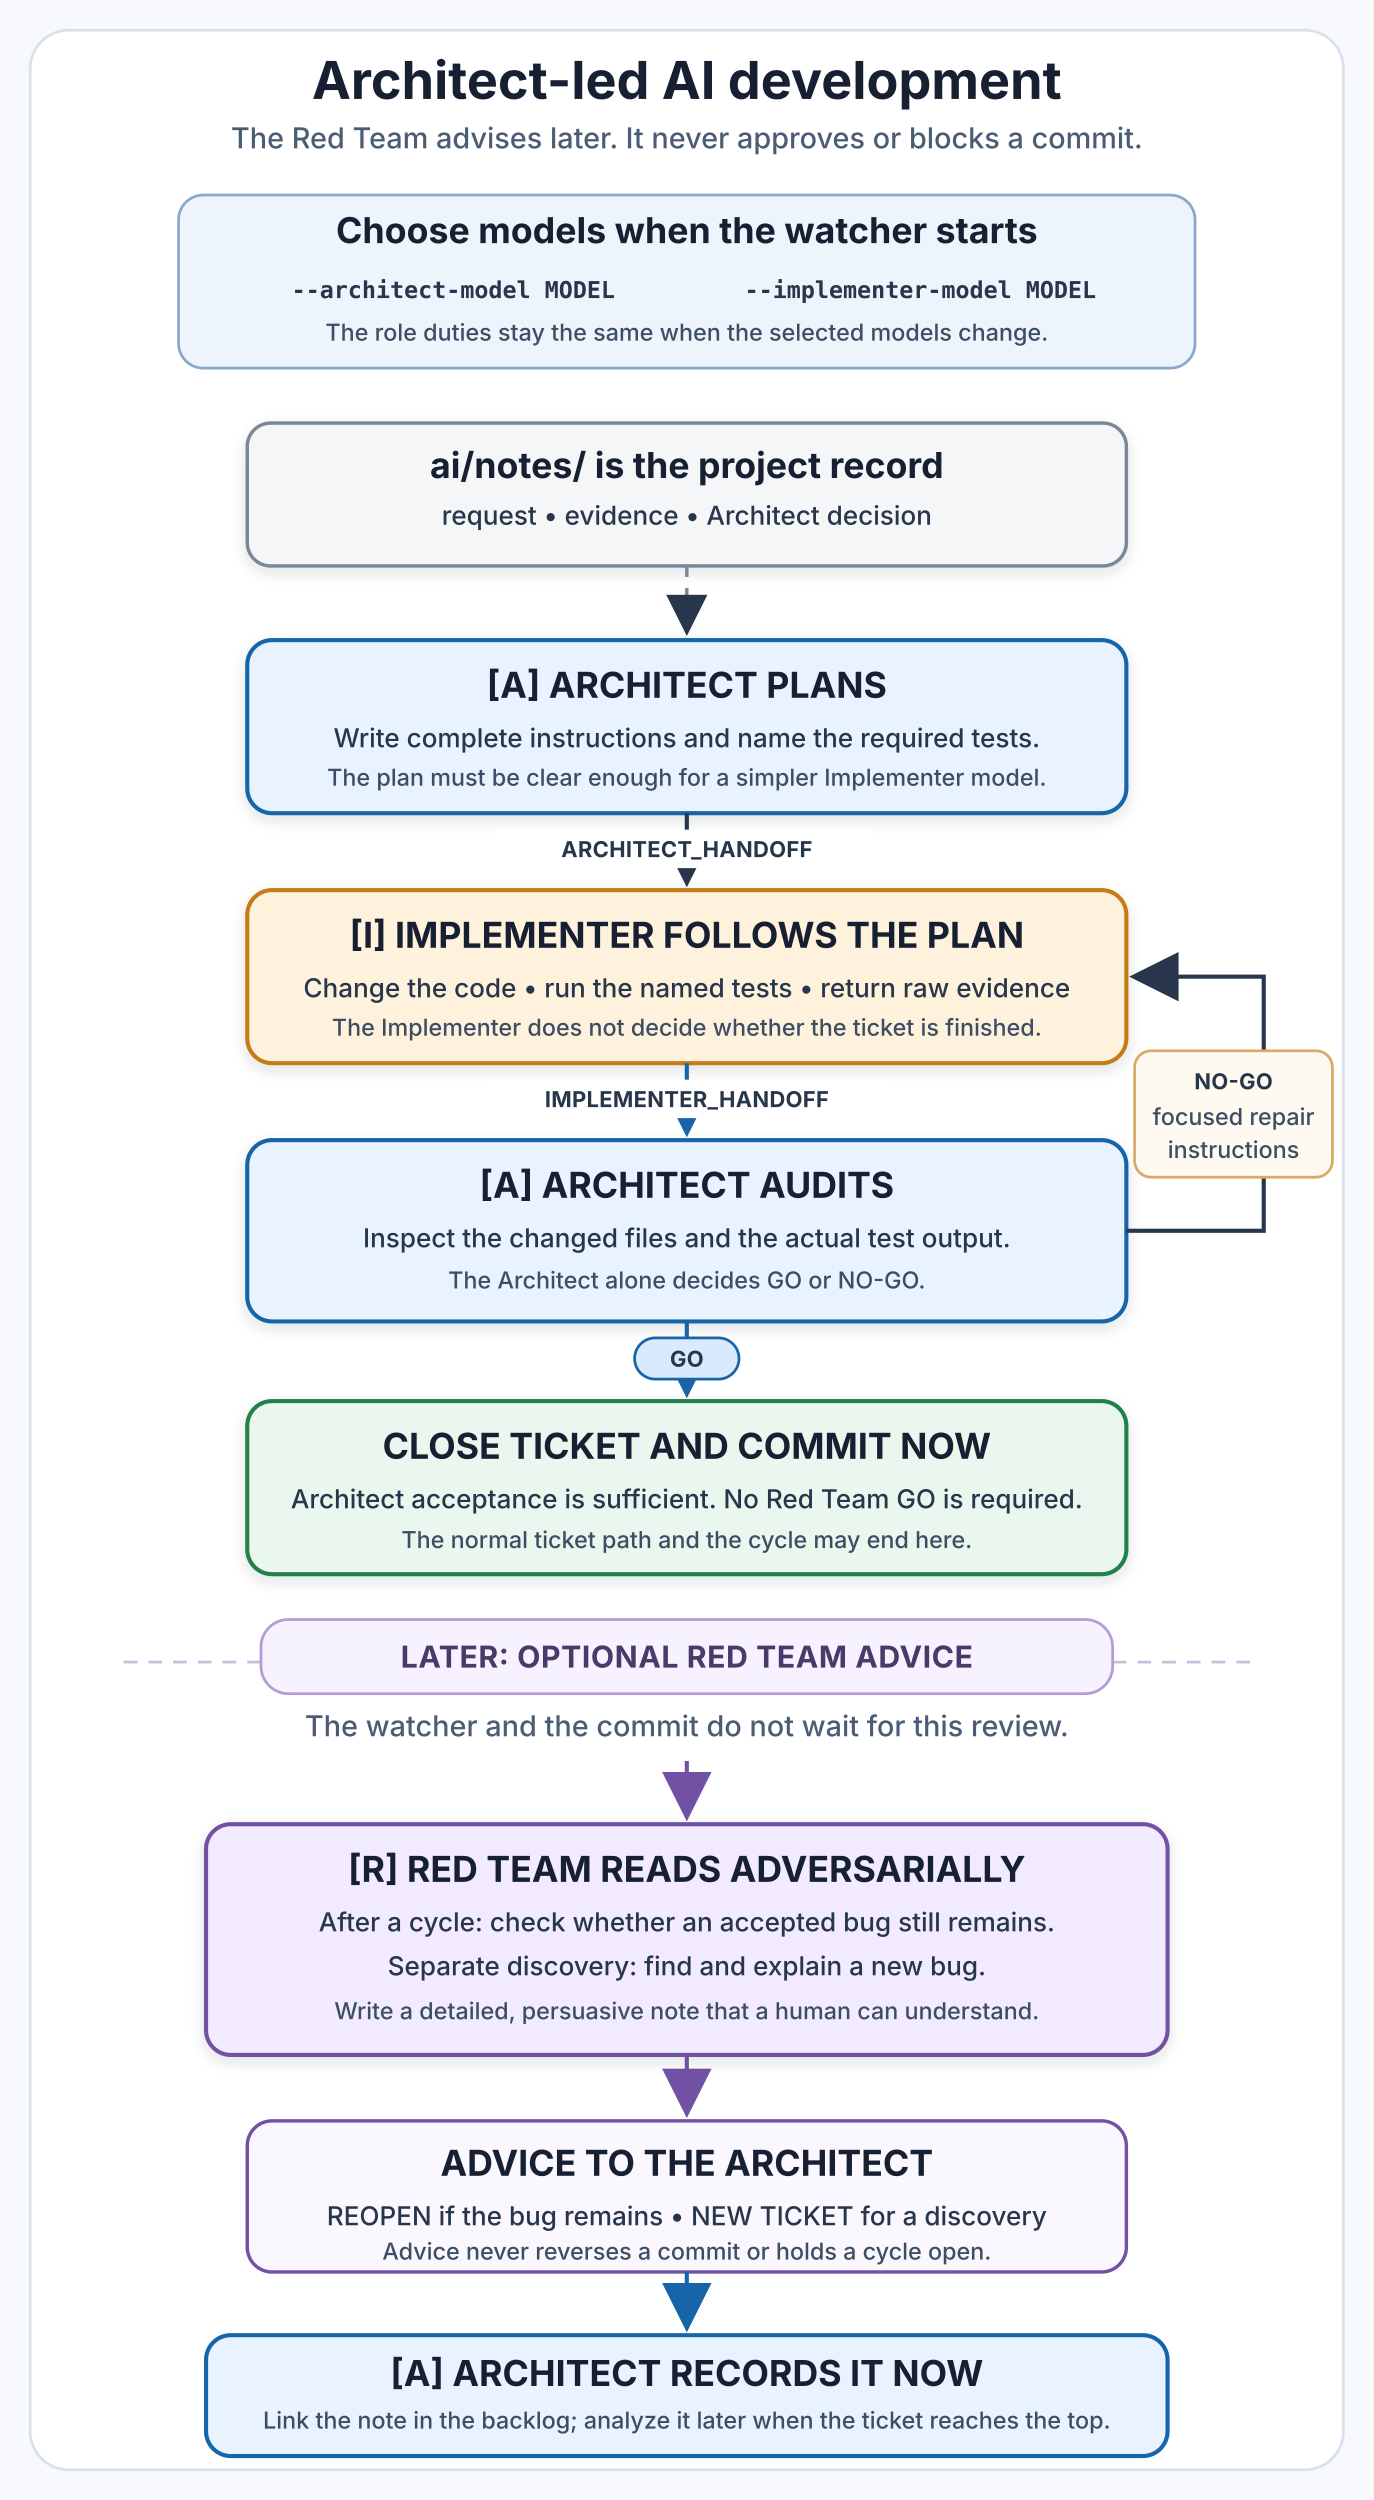
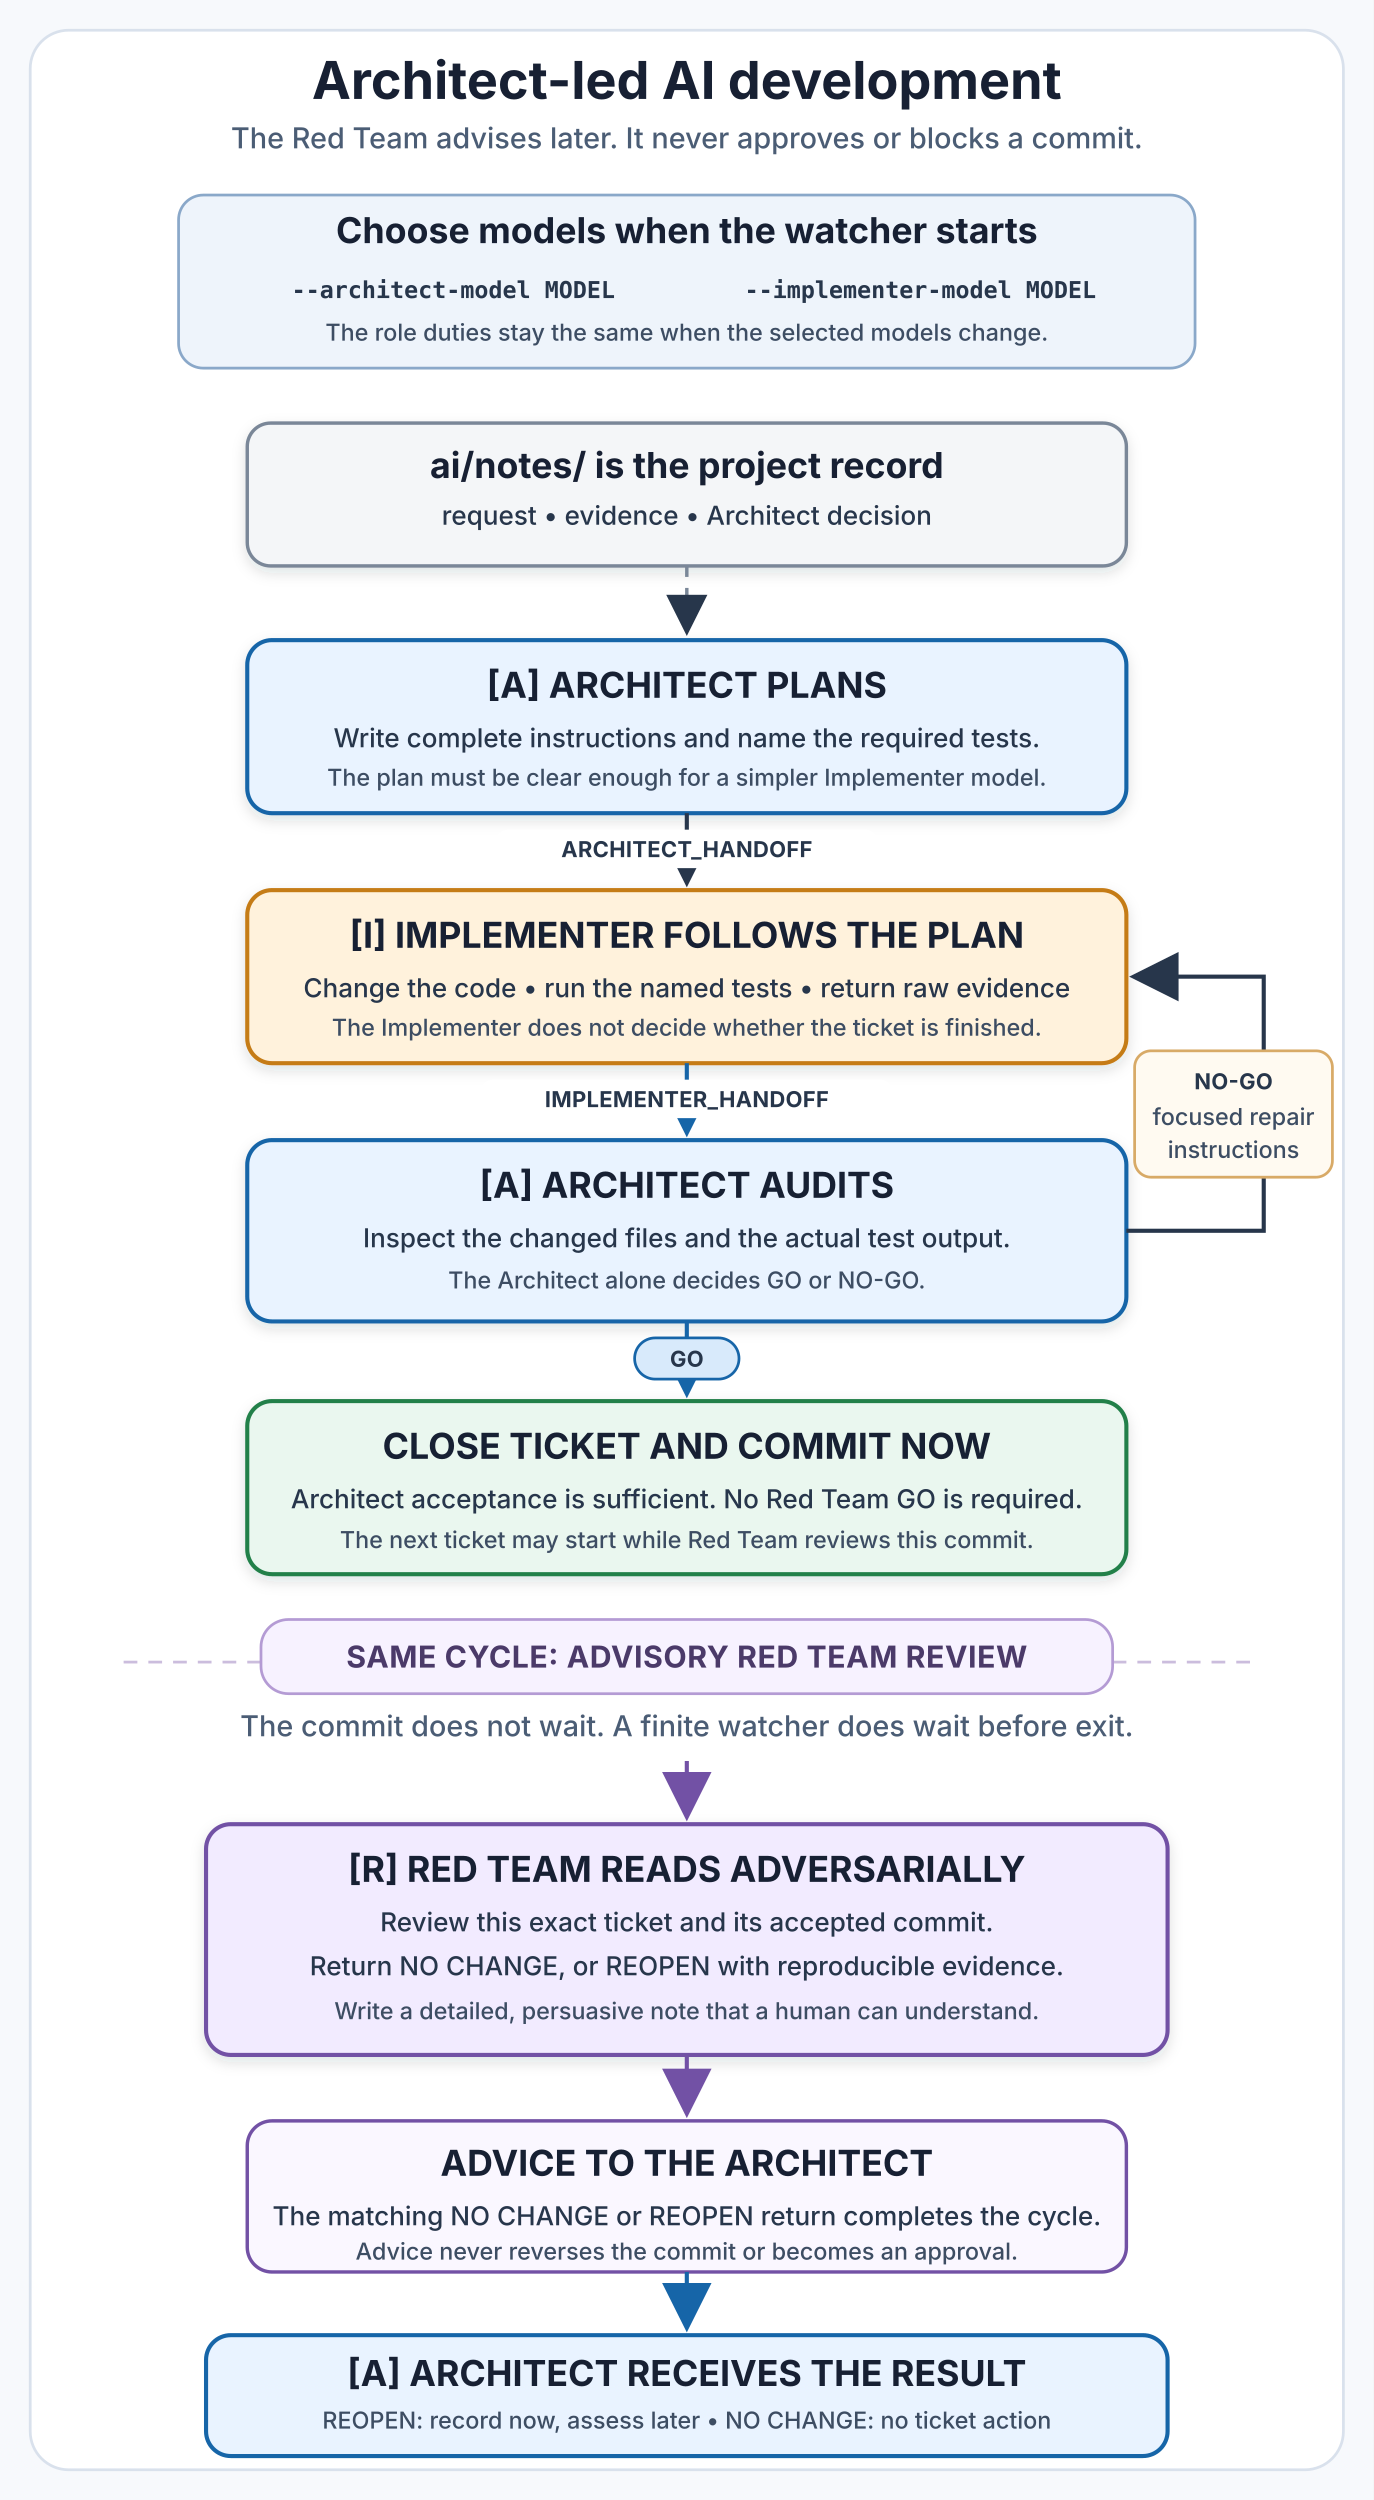
<svg xmlns="http://www.w3.org/2000/svg" width="1000" height="1820" viewBox="0 0 1000 1820" role="img" aria-labelledby="title description">
  <defs>
    <marker id="arrow" markerWidth="12" markerHeight="12" refX="10" refY="6" orient="auto" markerUnits="strokeWidth">
      <path d="M 0 0 L 12 6 L 0 12 z" fill="#27364b" />
    </marker>
    <marker id="blue-arrow" markerWidth="12" markerHeight="12" refX="10" refY="6" orient="auto" markerUnits="strokeWidth">
      <path d="M 0 0 L 12 6 L 0 12 z" fill="#1665a8" />
    </marker>
    <marker id="purple-arrow" markerWidth="12" markerHeight="12" refX="10" refY="6" orient="auto" markerUnits="strokeWidth">
      <path d="M 0 0 L 12 6 L 0 12 z" fill="#7251a5" />
    </marker>
    <filter id="shadow" x="-20%" y="-20%" width="140%" height="140%">
      <feDropShadow dx="0" dy="4" stdDeviation="5" flood-color="#1f2937" flood-opacity="0.13" />
    </filter>
    <style>
      .title { font: 700 38px -apple-system, BlinkMacSystemFont, "Segoe UI", sans-serif; fill: #172033; }
      .subtitle { font: 500 21px -apple-system, BlinkMacSystemFont, "Segoe UI", sans-serif; fill: #4b5d75; }
      .section { font: 700 22px -apple-system, BlinkMacSystemFont, "Segoe UI", sans-serif; fill: #4b3a69; letter-spacing: 0.4px; }
      .box-title { font: 700 26px -apple-system, BlinkMacSystemFont, "Segoe UI", sans-serif; fill: #172033; }
      .body { font: 500 19px -apple-system, BlinkMacSystemFont, "Segoe UI", sans-serif; fill: #27364b; }
      .small { font: 500 17px -apple-system, BlinkMacSystemFont, "Segoe UI", sans-serif; fill: #3d4d63; }
      .mono { font: 600 17px ui-monospace, SFMono-Regular, Menlo, Consolas, monospace; fill: #27364b; }
      .edge { fill: none; stroke: #27364b; stroke-width: 3; marker-end: url(#arrow); }
      .edge-blue { fill: none; stroke: #1665a8; stroke-width: 3; marker-end: url(#blue-arrow); }
      .edge-purple { fill: none; stroke: #7251a5; stroke-width: 3; marker-end: url(#purple-arrow); }
      .edge-optional { fill: none; stroke: #7251a5; stroke-width: 3; stroke-dasharray: 12 8; marker-end: url(#purple-arrow); }
      .record { fill: none; stroke: #7a8798; stroke-width: 2.5; stroke-dasharray: 8 8; marker-end: url(#arrow); }
      .edge-label { font: 700 16px -apple-system, BlinkMacSystemFont, "Segoe UI", sans-serif; fill: #27364b; letter-spacing: 0.2px; }
    </style>
  </defs>
  <rect width="1000" height="1820" fill="#f7f9fc" />
  <rect x="22" y="22" width="956" height="1776" rx="28" fill="#ffffff" stroke="#d9e1ec" stroke-width="2" />
  <text x="500" y="72" text-anchor="middle" class="title">
    Architect-led AI development
  </text>
  <text x="500" y="108" text-anchor="middle" class="subtitle">
    The Red Team advises later. It never approves or blocks a commit.
  </text>
  <rect x="130" y="142" width="740" height="126" rx="18" fill="#eef4fb" stroke="#8aa8c9" stroke-width="2" />
  <text x="500" y="177" text-anchor="middle" class="box-title">
    Choose models when the watcher starts
  </text>
  <text x="330" y="217" text-anchor="middle" class="mono">
    --architect-model MODEL
  </text>
  <text x="670" y="217" text-anchor="middle" class="mono">
    --implementer-model MODEL
  </text>
  <text x="500" y="248" text-anchor="middle" class="small">
    The role duties stay the same when the selected models change.
  </text>
  <rect x="180" y="308" width="640" height="104" rx="17" fill="#f4f6f8" stroke="#7a8798" stroke-width="2.5" filter="url(#shadow)" />
  <text x="500" y="348" text-anchor="middle" class="box-title">
    ai/notes/ is the project record
  </text>
  <text x="500" y="382" text-anchor="middle" class="body">
    request • evidence • Architect decision
  </text>
  <path d="M 500 412 L 500 458" class="record" />
  <rect x="180" y="466" width="640" height="126" rx="18" fill="#e9f3ff" stroke="#1665a8" stroke-width="3" filter="url(#shadow)" />
  <text x="500" y="508" text-anchor="middle" class="box-title">
    [A] ARCHITECT PLANS
  </text>
  <text x="500" y="544" text-anchor="middle" class="body">
    Write complete instructions and name the required tests.
  </text>
  <text x="500" y="572" text-anchor="middle" class="small">
    The plan must be clear enough for a simpler Implementer model.
  </text>
  <path d="M 500 592 L 500 640" class="edge" />
  <rect x="361" y="604" width="278" height="28" rx="9" fill="#ffffff" />
  <text x="500" y="624" text-anchor="middle" class="edge-label">
    ARCHITECT_HANDOFF
  </text>
  <rect x="180" y="648" width="640" height="126" rx="18" fill="#fff2dc" stroke="#c57b16" stroke-width="3" filter="url(#shadow)" />
  <text x="500" y="690" text-anchor="middle" class="box-title">
    [I] IMPLEMENTER FOLLOWS THE PLAN
  </text>
  <text x="500" y="726" text-anchor="middle" class="body">
    Change the code • run the named tests • return raw evidence
  </text>
  <text x="500" y="754" text-anchor="middle" class="small">
    The Implementer does not decide whether the ticket is finished.
  </text>
  <path d="M 500 774 L 500 822" class="edge-blue" />
  <rect x="350" y="786" width="300" height="28" rx="9" fill="#ffffff" />
  <text x="500" y="806" text-anchor="middle" class="edge-label">
    IMPLEMENTER_HANDOFF
  </text>
  <rect x="180" y="830" width="640" height="132" rx="18" fill="#e9f3ff" stroke="#1665a8" stroke-width="3" filter="url(#shadow)" />
  <text x="500" y="872" text-anchor="middle" class="box-title">
    [A] ARCHITECT AUDITS
  </text>
  <text x="500" y="908" text-anchor="middle" class="body">
    Inspect the changed files and the actual test output.
  </text>
  <text x="500" y="938" text-anchor="middle" class="small">
    The Architect alone decides GO or NO-GO.
  </text>
  <path d="M 820 896 L 920 896 L 920 711 L 828 711" class="edge" />
  <rect x="826" y="765" width="144" height="92" rx="12" fill="#fffaf1" stroke="#d8aa67" stroke-width="2" />
  <text x="898" y="793" text-anchor="middle" class="edge-label">
    NO-GO
  </text>
  <text x="898" y="819" text-anchor="middle" class="small">
    focused repair
  </text>
  <text x="898" y="843" text-anchor="middle" class="small">
    instructions
  </text>
  <path d="M 500 962 L 500 1012" class="edge-blue" />
  <rect x="462" y="974" width="76" height="30" rx="15" fill="#d8eafb" stroke="#1665a8" stroke-width="2" />
  <text x="500" y="995" text-anchor="middle" class="edge-label">GO</text>
  <rect x="180" y="1020" width="640" height="126" rx="18" fill="#eaf7ef" stroke="#23804a" stroke-width="3" filter="url(#shadow)" />
  <text x="500" y="1062" text-anchor="middle" class="box-title">
    CLOSE TICKET AND COMMIT NOW
  </text>
  <text x="500" y="1098" text-anchor="middle" class="body">
    Architect acceptance is sufficient. No Red Team GO is required.
  </text>
  <text x="500" y="1127" text-anchor="middle" class="small">
-     The normal ticket path and the cycle may end here.
+     The next ticket may start while Red Team reviews this commit.
  </text>
  <line x1="90" y1="1210" x2="910" y2="1210" stroke="#cbbddd" stroke-width="2" stroke-dasharray="10 8" />
  <rect x="190" y="1179" width="620" height="54" rx="20" fill="#f7f2ff" stroke="#b49bd4" stroke-width="2" />
  <text x="500" y="1214" text-anchor="middle" class="section">
-     LATER: OPTIONAL RED TEAM ADVICE
+     SAME CYCLE: ADVISORY RED TEAM REVIEW
  </text>
  <text x="500" y="1264" text-anchor="middle" class="subtitle">
-     The watcher and the commit do not wait for this review.
+     The commit does not wait. A finite watcher does wait before exit.
  </text>
  <path d="M 500 1282 L 500 1320" class="edge-optional" />
  <rect x="150" y="1328" width="700" height="168" rx="18" fill="#f2ebff" stroke="#7251a5" stroke-width="3" filter="url(#shadow)" />
  <text x="500" y="1370" text-anchor="middle" class="box-title">
    [R] RED TEAM READS ADVERSARIALLY
  </text>
  <text x="500" y="1406" text-anchor="middle" class="body">
-     After a cycle: check whether an accepted bug still remains.
+     Review this exact ticket and its accepted commit.
  </text>
  <text x="500" y="1438" text-anchor="middle" class="body">
-     Separate discovery: find and explain a new bug.
+     Return NO CHANGE, or REOPEN with reproducible evidence.
  </text>
  <text x="500" y="1470" text-anchor="middle" class="small">
    Write a detailed, persuasive note that a human can understand.
  </text>
  <path d="M 500 1496 L 500 1536" class="edge-purple" />
  <rect x="180" y="1544" width="640" height="110" rx="18" fill="#faf7ff" stroke="#7251a5" stroke-width="2.5" />
  <text x="500" y="1584" text-anchor="middle" class="box-title">
    ADVICE TO THE ARCHITECT
  </text>
  <text x="500" y="1620" text-anchor="middle" class="body">
-     REOPEN if the bug remains • NEW TICKET for a discovery
+     The matching NO CHANGE or REOPEN return completes the cycle.
  </text>
  <text x="500" y="1645" text-anchor="middle" class="small">
-     Advice never reverses a commit or holds a cycle open.
+     Advice never reverses the commit or becomes an approval.
  </text>
  <path d="M 500 1654 L 500 1692" class="edge-blue" />
  <rect x="150" y="1700" width="700" height="88" rx="18" fill="#e9f3ff" stroke="#1665a8" stroke-width="3" />
  <text x="500" y="1737" text-anchor="middle" class="box-title">
-     [A] ARCHITECT RECORDS IT NOW
+     [A] ARCHITECT RECEIVES THE RESULT
  </text>
  <text x="500" y="1768" text-anchor="middle" class="small">
-     Link the note in the backlog; analyze it later when the ticket reaches the top.
+     REOPEN: record now, assess later • NO CHANGE: no ticket action
  </text>
</svg>
